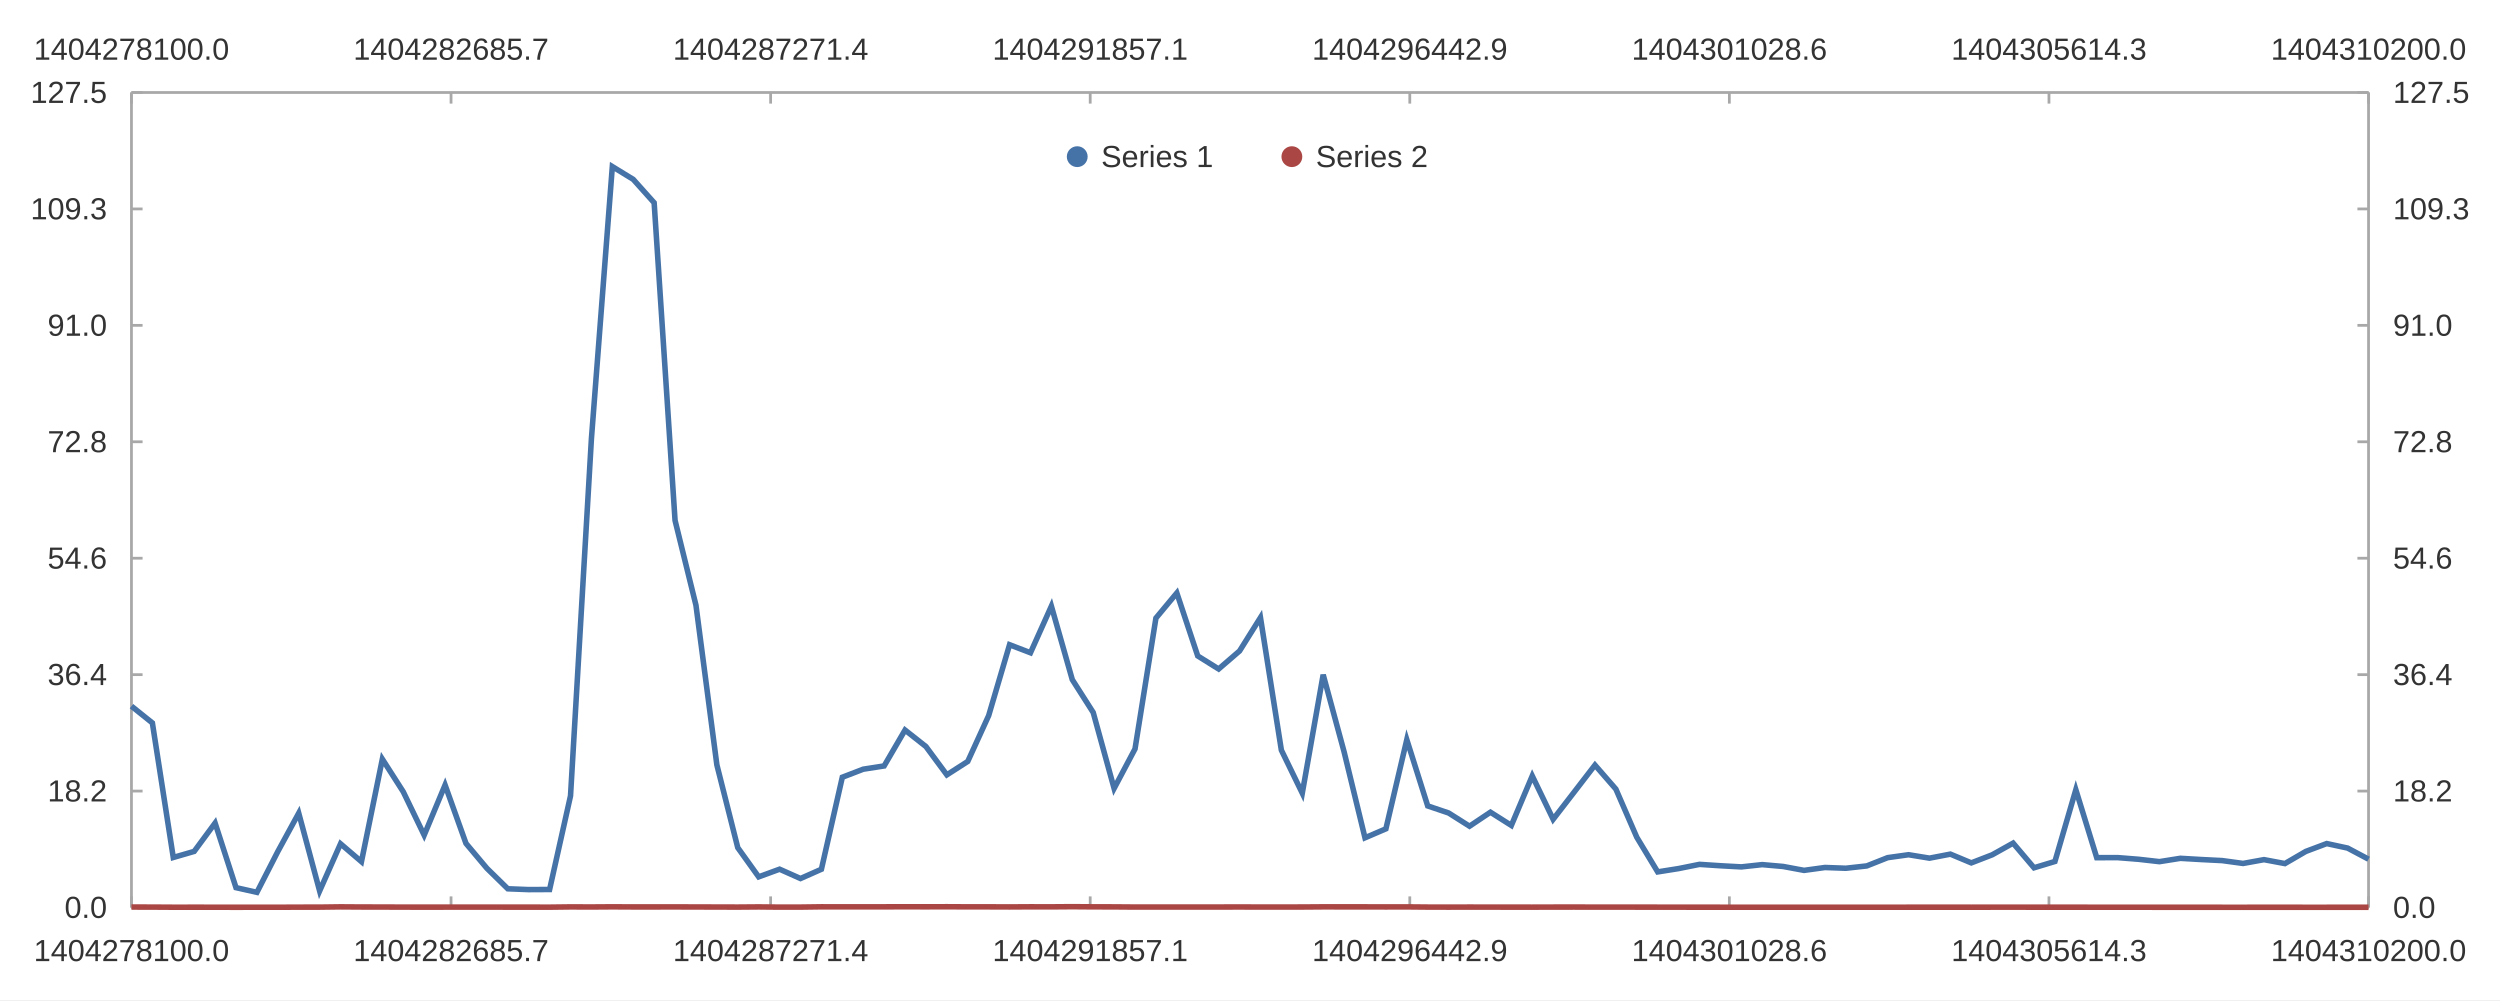
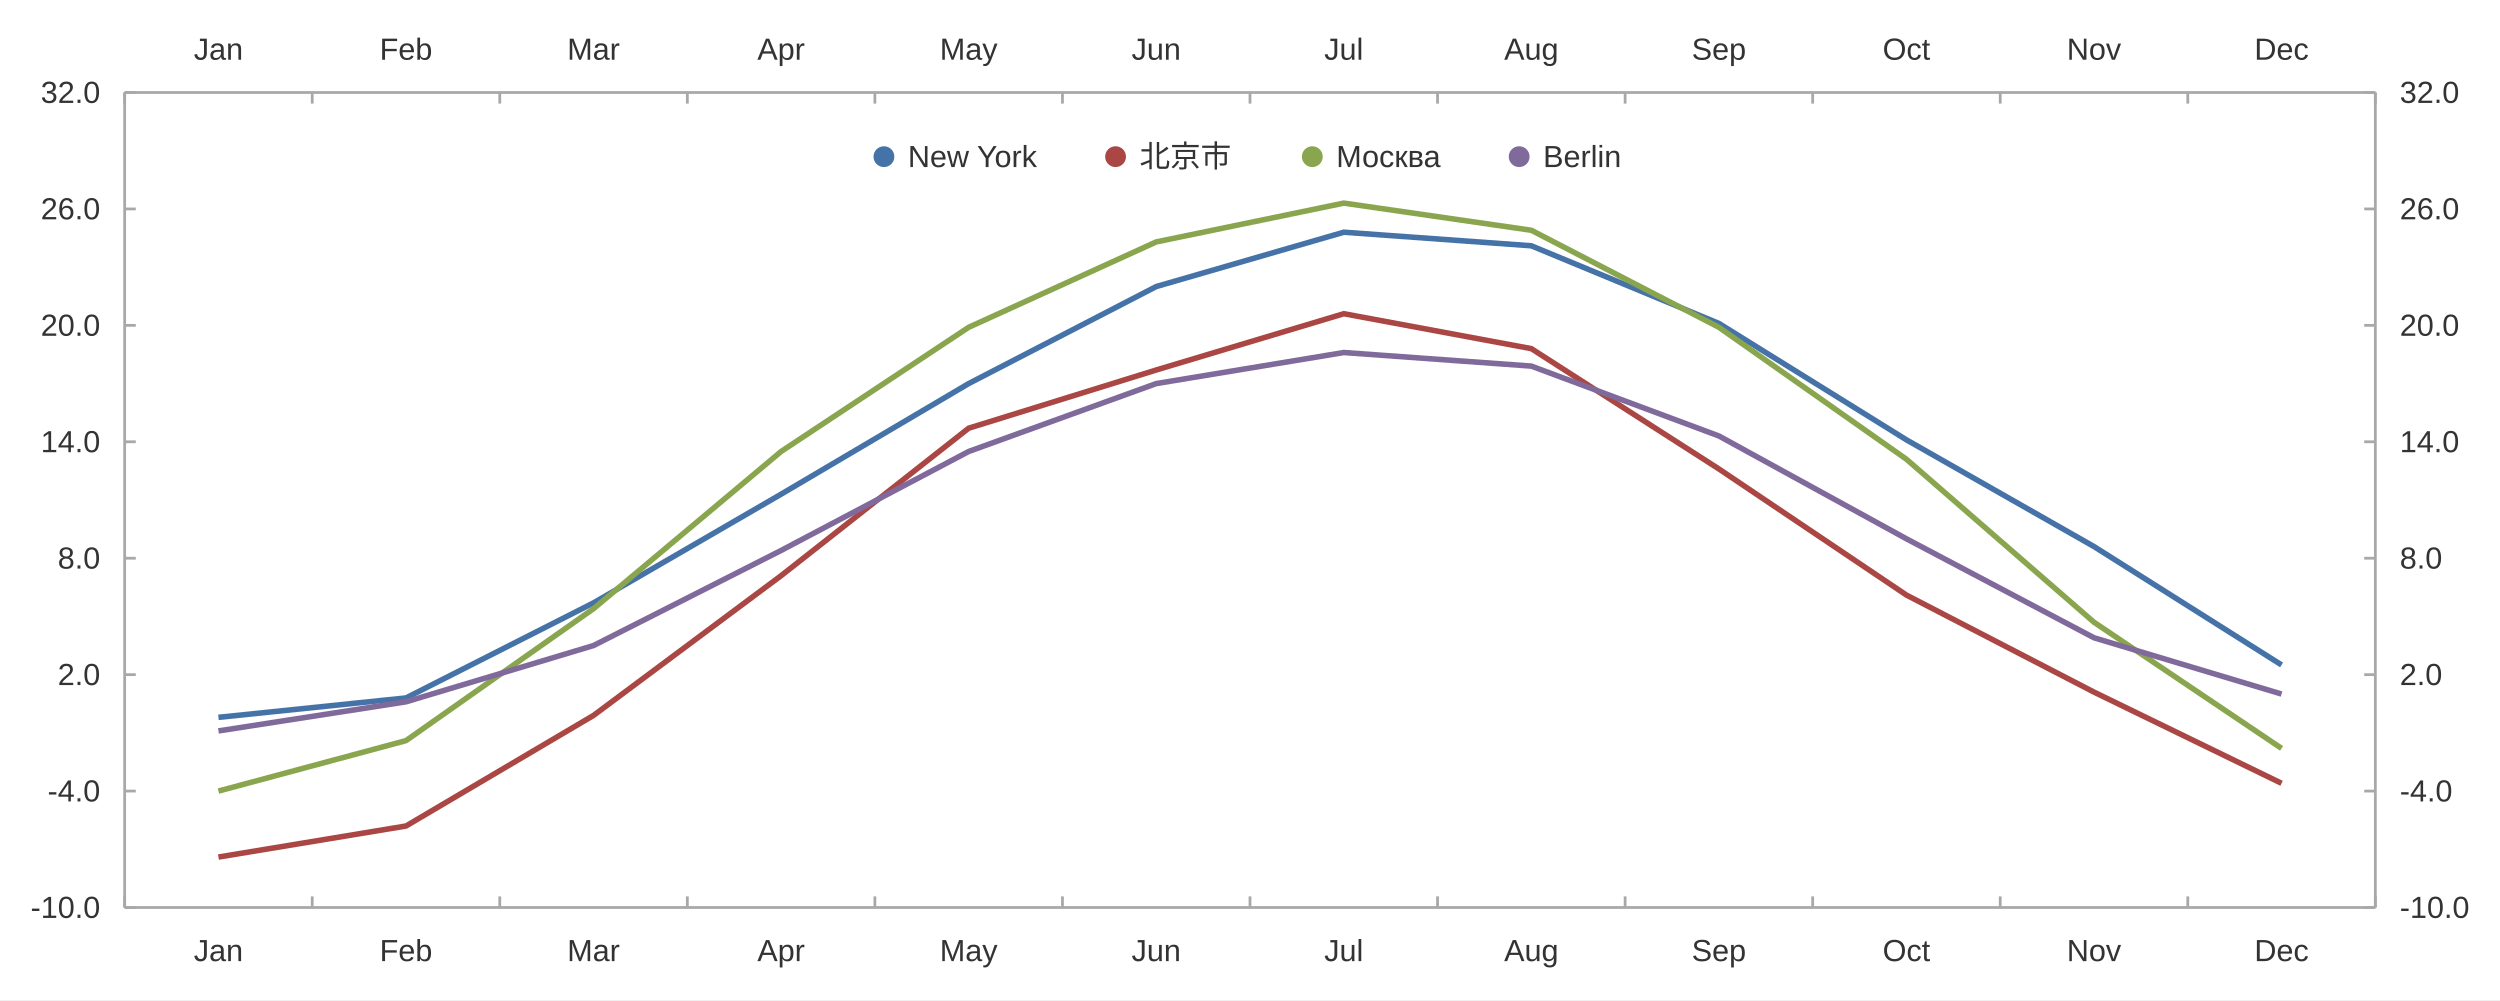
<svg xmlns="http://www.w3.org/2000/svg" width="1200" height="480" viewBox="0 0 1200.0 480.0">
  <rect width="1200" height="480" fill="#ffffff" />
-   <path stroke-width="1.333" stroke="#a8a8a8" fill="none" d="M63.103 44.4 L1136.897 44.4 " />
-   <path stroke-width="1.333" stroke="#a8a8a8" fill="none" d="M63.103 44.4 L63.103 49.733 " />
-   <path stroke-width="1.333" stroke="#a8a8a8" fill="none" d="M216.502 44.4 L216.502 49.733 " />
-   <path stroke-width="1.333" stroke="#a8a8a8" fill="none" d="M369.901 44.4 L369.901 49.733 " />
-   <path stroke-width="1.333" stroke="#a8a8a8" fill="none" d="M523.3 44.4 L523.3 49.733 " />
-   <path stroke-width="1.333" stroke="#a8a8a8" fill="none" d="M676.7 44.4 L676.7 49.733 " />
-   <path stroke-width="1.333" stroke="#a8a8a8" fill="none" d="M830.099 44.4 L830.099 49.733 " />
-   <path stroke-width="1.333" stroke="#a8a8a8" fill="none" d="M983.498 44.4 L983.498 49.733 " />
-   <path stroke-width="1.333" stroke="#a8a8a8" fill="none" d="M1136.897 44.4 L1136.897 49.733 " />
-   <text x="16.205" y="28.667" fill="#333333" font-size="14.667" font-family="Arial,Helvetica,'Helvetica Neue',sans-serif">1404278100.0</text>
-   <text x="169.604" y="28.667" fill="#333333" font-size="14.667" font-family="Arial,Helvetica,'Helvetica Neue',sans-serif">1404282685.7</text>
-   <text x="323.003" y="28.667" fill="#333333" font-size="14.667" font-family="Arial,Helvetica,'Helvetica Neue',sans-serif">1404287271.4</text>
-   <text x="476.402" y="28.667" fill="#333333" font-size="14.667" font-family="Arial,Helvetica,'Helvetica Neue',sans-serif">1404291857.1</text>
-   <text x="629.801" y="28.667" fill="#333333" font-size="14.667" font-family="Arial,Helvetica,'Helvetica Neue',sans-serif">1404296442.9</text>
-   <text x="783.2" y="28.667" fill="#333333" font-size="14.667" font-family="Arial,Helvetica,'Helvetica Neue',sans-serif">1404301028.6</text>
-   <text x="936.599" y="28.667" fill="#333333" font-size="14.667" font-family="Arial,Helvetica,'Helvetica Neue',sans-serif">1404305614.3</text>
-   <text x="1089.998" y="28.667" fill="#333333" font-size="14.667" font-family="Arial,Helvetica,'Helvetica Neue',sans-serif">1404310200.0</text>
-   <path stroke-width="1.333" stroke="#a8a8a8" fill="none" d="M1136.897 44.4 L1136.897 435.6 " />
-   <path stroke-width="1.333" stroke="#a8a8a8" fill="none" d="M1136.897 435.6 L1131.564 435.6 " />
-   <path stroke-width="1.333" stroke="#a8a8a8" fill="none" d="M1136.897 379.714 L1131.564 379.714 " />
-   <path stroke-width="1.333" stroke="#a8a8a8" fill="none" d="M1136.897 323.829 L1131.564 323.829 " />
-   <path stroke-width="1.333" stroke="#a8a8a8" fill="none" d="M1136.897 267.943 L1131.564 267.943 " />
-   <path stroke-width="1.333" stroke="#a8a8a8" fill="none" d="M1136.897 212.057 L1131.564 212.057 " />
-   <path stroke-width="1.333" stroke="#a8a8a8" fill="none" d="M1136.897 156.171 L1131.564 156.171 " />
-   <path stroke-width="1.333" stroke="#a8a8a8" fill="none" d="M1136.897 100.286 L1131.564 100.286 " />
-   <path stroke-width="1.333" stroke="#a8a8a8" fill="none" d="M1136.897 44.4 L1131.564 44.4 " />
-   <text x="1148.63" y="440.6" fill="#333333" font-size="14.667" font-family="Arial,Helvetica,'Helvetica Neue',sans-serif">0.0</text>
-   <text x="1148.63" y="384.714" fill="#333333" font-size="14.667" font-family="Arial,Helvetica,'Helvetica Neue',sans-serif">18.2</text>
-   <text x="1148.63" y="328.829" fill="#333333" font-size="14.667" font-family="Arial,Helvetica,'Helvetica Neue',sans-serif">36.4</text>
-   <text x="1148.63" y="272.943" fill="#333333" font-size="14.667" font-family="Arial,Helvetica,'Helvetica Neue',sans-serif">54.6</text>
-   <text x="1148.63" y="217.057" fill="#333333" font-size="14.667" font-family="Arial,Helvetica,'Helvetica Neue',sans-serif">72.8</text>
-   <text x="1148.63" y="161.171" fill="#333333" font-size="14.667" font-family="Arial,Helvetica,'Helvetica Neue',sans-serif">91.0</text>
-   <text x="1148.63" y="105.286" fill="#333333" font-size="14.667" font-family="Arial,Helvetica,'Helvetica Neue',sans-serif">109.3</text>
-   <text x="1148.63" y="49.4" fill="#333333" font-size="14.667" font-family="Arial,Helvetica,'Helvetica Neue',sans-serif">127.5</text>
-   <path stroke-width="1.333" stroke="#a8a8a8" fill="none" d="M63.103 435.6 L1136.897 435.6 " />
-   <path stroke-width="1.333" stroke="#a8a8a8" fill="none" d="M63.103 435.6 L63.103 430.267 " />
-   <path stroke-width="1.333" stroke="#a8a8a8" fill="none" d="M216.502 435.6 L216.502 430.267 " />
-   <path stroke-width="1.333" stroke="#a8a8a8" fill="none" d="M369.901 435.6 L369.901 430.267 " />
-   <path stroke-width="1.333" stroke="#a8a8a8" fill="none" d="M523.3 435.6 L523.3 430.267 " />
-   <path stroke-width="1.333" stroke="#a8a8a8" fill="none" d="M676.7 435.6 L676.7 430.267 " />
-   <path stroke-width="1.333" stroke="#a8a8a8" fill="none" d="M830.099 435.6 L830.099 430.267 " />
-   <path stroke-width="1.333" stroke="#a8a8a8" fill="none" d="M983.498 435.6 L983.498 430.267 " />
-   <path stroke-width="1.333" stroke="#a8a8a8" fill="none" d="M1136.897 435.6 L1136.897 430.267 " />
-   <text x="16.205" y="461.333" fill="#333333" font-size="14.667" font-family="Arial,Helvetica,'Helvetica Neue',sans-serif">1404278100.0</text>
-   <text x="169.604" y="461.333" fill="#333333" font-size="14.667" font-family="Arial,Helvetica,'Helvetica Neue',sans-serif">1404282685.7</text>
-   <text x="323.003" y="461.333" fill="#333333" font-size="14.667" font-family="Arial,Helvetica,'Helvetica Neue',sans-serif">1404287271.4</text>
-   <text x="476.402" y="461.333" fill="#333333" font-size="14.667" font-family="Arial,Helvetica,'Helvetica Neue',sans-serif">1404291857.1</text>
-   <text x="629.801" y="461.333" fill="#333333" font-size="14.667" font-family="Arial,Helvetica,'Helvetica Neue',sans-serif">1404296442.9</text>
-   <text x="783.2" y="461.333" fill="#333333" font-size="14.667" font-family="Arial,Helvetica,'Helvetica Neue',sans-serif">1404301028.6</text>
-   <text x="936.599" y="461.333" fill="#333333" font-size="14.667" font-family="Arial,Helvetica,'Helvetica Neue',sans-serif">1404305614.3</text>
-   <text x="1089.998" y="461.333" fill="#333333" font-size="14.667" font-family="Arial,Helvetica,'Helvetica Neue',sans-serif">1404310200.0</text>
-   <path stroke-width="1.333" stroke="#a8a8a8" fill="none" d="M63.103 44.4 L63.103 435.6 " />
-   <path stroke-width="1.333" stroke="#a8a8a8" fill="none" d="M63.103 435.6 L68.436 435.6 " />
-   <path stroke-width="1.333" stroke="#a8a8a8" fill="none" d="M63.103 379.714 L68.436 379.714 " />
-   <path stroke-width="1.333" stroke="#a8a8a8" fill="none" d="M63.103 323.829 L68.436 323.829 " />
-   <path stroke-width="1.333" stroke="#a8a8a8" fill="none" d="M63.103 267.943 L68.436 267.943 " />
-   <path stroke-width="1.333" stroke="#a8a8a8" fill="none" d="M63.103 212.057 L68.436 212.057 " />
-   <path stroke-width="1.333" stroke="#a8a8a8" fill="none" d="M63.103 156.171 L68.436 156.171 " />
-   <path stroke-width="1.333" stroke="#a8a8a8" fill="none" d="M63.103 100.286 L68.436 100.286 " />
-   <path stroke-width="1.333" stroke="#a8a8a8" fill="none" d="M63.103 44.4 L68.436 44.4 " />
-   <text x="30.979" y="440.6" fill="#333333" font-size="14.667" font-family="Arial,Helvetica,'Helvetica Neue',sans-serif">0.0</text>
-   <text x="22.823" y="384.714" fill="#333333" font-size="14.667" font-family="Arial,Helvetica,'Helvetica Neue',sans-serif">18.2</text>
-   <text x="22.823" y="328.829" fill="#333333" font-size="14.667" font-family="Arial,Helvetica,'Helvetica Neue',sans-serif">36.4</text>
-   <text x="22.823" y="272.943" fill="#333333" font-size="14.667" font-family="Arial,Helvetica,'Helvetica Neue',sans-serif">54.6</text>
-   <text x="22.823" y="217.057" fill="#333333" font-size="14.667" font-family="Arial,Helvetica,'Helvetica Neue',sans-serif">72.8</text>
-   <text x="22.823" y="161.171" fill="#333333" font-size="14.667" font-family="Arial,Helvetica,'Helvetica Neue',sans-serif">91.0</text>
-   <text x="14.667" y="105.286" fill="#333333" font-size="14.667" font-family="Arial,Helvetica,'Helvetica Neue',sans-serif">109.3</text>
-   <text x="14.667" y="49.4" fill="#333333" font-size="14.667" font-family="Arial,Helvetica,'Helvetica Neue',sans-serif">127.5</text>
-   <path stroke-width="2.667" stroke="#4572a7" fill="none" d="M63.103 338.954 L73.139 347.004 L83.174 411.59 L93.209 408.667 L103.245 395.059 L113.28 426.068 L123.316 428.325 L133.351 408.727 L143.387 390.313 L153.422 427.645 L163.458 405.009 L173.493 413.593 L183.529 364.373 L193.564 380.061 L203.6 400.871 L213.635 376.799 L223.67 404.841 L233.706 416.786 L243.741 426.615 L253.777 427.006 L263.812 426.957 L273.848 382.02 L283.883 210.56 L293.919 79.954 L303.954 86.107 L313.99 97.321 L324.025 249.797 L334.06 290.511 L344.096 367.147 L354.131 406.89 L364.167 420.891 L374.202 417.213 L384.238 421.688 L394.273 417.24 L404.309 373.08 L414.344 369.216 L424.38 367.65 L434.415 350.427 L444.45 358.344 L454.486 371.929 L464.521 365.491 L474.557 343.497 L484.592 309.47 L494.628 313.324 L504.663 290.949 L514.699 326.241 L524.734 341.985 L534.77 378.434 L544.805 359.48 L554.84 296.687 L564.876 284.629 L574.911 314.854 L584.947 321.117 L594.982 312.474 L605.018 296.442 L615.053 360.066 L625.089 380.723 L635.124 323.867 L645.16 360.861 L655.195 402.142 L665.23 397.831 L675.266 355.049 L685.301 386.84 L695.337 390.232 L705.372 396.577 L715.408 389.857 L725.443 396.208 L735.479 372.437 L745.514 393.26 L755.55 380.26 L765.585 367.231 L775.62 378.769 L785.656 401.885 L795.691 418.514 L805.727 416.915 L815.762 414.896 L825.798 415.56 L835.833 416.108 L845.869 415.019 L855.904 415.906 L865.94 417.779 L875.975 416.399 L886.01 416.76 L896.046 415.642 L906.081 411.672 L916.117 410.268 L926.152 411.913 L936.188 409.984 L946.223 414.184 L956.259 410.304 L966.294 404.7 L976.33 416.539 L986.365 413.505 L996.4 379.08 L1006.436 411.686 L1016.471 411.656 L1026.507 412.455 L1036.542 413.589 L1046.578 411.993 L1056.613 412.578 L1066.649 413.085 L1076.684 414.452 L1086.72 412.631 L1096.755 414.517 L1106.791 408.681 L1116.826 404.911 L1126.861 407.08 L1136.897 412.41 " />
-   <path stroke-width="2.667" stroke="#aa4643" fill="none" d="M63.103 435.381 L73.139 435.403 L83.174 435.465 L93.209 435.459 L103.245 435.464 L113.28 435.491 L123.316 435.466 L133.351 435.482 L143.387 435.431 L153.422 435.422 L163.458 435.289 L173.493 435.356 L183.529 435.374 L193.564 435.414 L203.6 435.427 L213.635 435.419 L223.67 435.41 L233.706 435.408 L243.741 435.422 L253.777 435.42 L263.812 435.436 L273.848 435.313 L283.883 435.347 L293.919 435.278 L303.954 435.328 L313.99 435.326 L324.025 435.315 L334.06 435.343 L344.096 435.373 L354.131 435.401 L364.167 435.318 L374.202 435.419 L384.238 435.405 L394.273 435.269 L404.309 435.279 L414.344 435.274 L424.38 435.271 L434.415 435.243 L444.45 435.264 L454.486 435.234 L464.521 435.287 L474.557 435.289 L484.592 435.324 L494.628 435.266 L504.663 435.283 L514.699 435.209 L524.734 435.281 L534.77 435.303 L544.805 435.384 L554.84 435.372 L564.876 435.372 L574.911 435.369 L584.947 435.372 L594.982 435.347 L605.018 435.381 L615.053 435.377 L625.089 435.362 L635.124 435.286 L645.16 435.294 L655.195 435.299 L665.23 435.325 L675.266 435.303 L685.301 435.397 L695.337 435.422 L705.372 435.394 L715.408 435.413 L725.443 435.425 L735.479 435.43 L745.514 435.397 L755.55 435.387 L765.585 435.406 L775.62 435.406 L785.656 435.42 L795.691 435.43 L805.727 435.449 L815.762 435.455 L825.798 435.461 L835.833 435.473 L845.869 435.473 L855.904 435.48 L865.94 435.464 L875.975 435.476 L886.01 435.469 L896.046 435.476 L906.081 435.476 L916.117 435.46 L926.152 435.46 L936.188 435.451 L946.223 435.461 L956.259 435.45 L966.294 435.447 L976.33 435.453 L986.365 435.459 L996.4 435.454 L1006.436 435.467 L1016.471 435.475 L1026.507 435.478 L1036.542 435.485 L1046.578 435.491 L1056.613 435.489 L1066.649 435.494 L1076.684 435.495 L1086.72 435.486 L1096.755 435.483 L1106.791 435.495 L1116.826 435.493 L1126.861 435.487 L1136.897 435.494 " />
-   <path fill="#4572a7" d="M522.072 75.2 M512.072 75.2 a5.0 5.0 0 1 0 10.0 0 a5.0 5.0 0 1 0 -10.0 0 " />
-   <text x="528.572" y="80.2" fill="#333333" font-size="14.667" font-family="Arial,Helvetica,'Helvetica Neue',sans-serif">Series 1</text>
-   <path fill="#aa4643" d="M625.1 75.2 M615.1 75.2 a5.0 5.0 0 1 0 10.0 0 a5.0 5.0 0 1 0 -10.0 0 " />
-   <text x="631.6" y="80.2" fill="#333333" font-size="14.667" font-family="Arial,Helvetica,'Helvetica Neue',sans-serif">Series 2</text>
+   <path stroke-width="1.333" stroke="#a8a8a8" fill="none" d="M59.837 44.4 L1140.162 44.4 " />
+   <path stroke-width="1.333" stroke="#a8a8a8" fill="none" d="M59.837 44.4 L59.837 49.733 " />
+   <path stroke-width="1.333" stroke="#a8a8a8" fill="none" d="M149.865 44.4 L149.865 49.733 " />
+   <path stroke-width="1.333" stroke="#a8a8a8" fill="none" d="M239.892 44.4 L239.892 49.733 " />
+   <path stroke-width="1.333" stroke="#a8a8a8" fill="none" d="M329.919 44.4 L329.919 49.733 " />
+   <path stroke-width="1.333" stroke="#a8a8a8" fill="none" d="M419.946 44.4 L419.946 49.733 " />
+   <path stroke-width="1.333" stroke="#a8a8a8" fill="none" d="M509.973 44.4 L509.973 49.733 " />
+   <path stroke-width="1.333" stroke="#a8a8a8" fill="none" d="M600.0 44.4 L600.0 49.733 " />
+   <path stroke-width="1.333" stroke="#a8a8a8" fill="none" d="M690.027 44.4 L690.027 49.733 " />
+   <path stroke-width="1.333" stroke="#a8a8a8" fill="none" d="M780.054 44.4 L780.054 49.733 " />
+   <path stroke-width="1.333" stroke="#a8a8a8" fill="none" d="M870.081 44.4 L870.081 49.733 " />
+   <path stroke-width="1.333" stroke="#a8a8a8" fill="none" d="M960.108 44.4 L960.108 49.733 " />
+   <path stroke-width="1.333" stroke="#a8a8a8" fill="none" d="M1050.135 44.4 L1050.135 49.733 " />
+   <path stroke-width="1.333" stroke="#a8a8a8" fill="none" d="M1140.162 44.4 L1140.162 49.733 " />
+   <text x="93.023" y="28.667" fill="#333333" font-size="14.667" font-family="Arial,Helvetica,'Helvetica Neue',sans-serif">Jan</text>
+   <text x="182.238" y="28.667" fill="#333333" font-size="14.667" font-family="Arial,Helvetica,'Helvetica Neue',sans-serif">Feb</text>
+   <text x="272.272" y="28.667" fill="#333333" font-size="14.667" font-family="Arial,Helvetica,'Helvetica Neue',sans-serif">Mar</text>
+   <text x="363.518" y="28.667" fill="#333333" font-size="14.667" font-family="Arial,Helvetica,'Helvetica Neue',sans-serif">Apr</text>
+   <text x="451.1" y="28.667" fill="#333333" font-size="14.667" font-family="Arial,Helvetica,'Helvetica Neue',sans-serif">May</text>
+   <text x="543.158" y="28.667" fill="#333333" font-size="14.667" font-family="Arial,Helvetica,'Helvetica Neue',sans-serif">Jun</text>
+   <text x="635.631" y="28.667" fill="#333333" font-size="14.667" font-family="Arial,Helvetica,'Helvetica Neue',sans-serif">Jul</text>
+   <text x="721.994" y="28.667" fill="#333333" font-size="14.667" font-family="Arial,Helvetica,'Helvetica Neue',sans-serif">Aug</text>
+   <text x="812.021" y="28.667" fill="#333333" font-size="14.667" font-family="Arial,Helvetica,'Helvetica Neue',sans-serif">Sep</text>
+   <text x="903.681" y="28.667" fill="#333333" font-size="14.667" font-family="Arial,Helvetica,'Helvetica Neue',sans-serif">Oct</text>
+   <text x="992.075" y="28.667" fill="#333333" font-size="14.667" font-family="Arial,Helvetica,'Helvetica Neue',sans-serif">Nov</text>
+   <text x="1082.102" y="28.667" fill="#333333" font-size="14.667" font-family="Arial,Helvetica,'Helvetica Neue',sans-serif">Dec</text>
+   <path stroke-width="1.333" stroke="#a8a8a8" fill="none" d="M1140.162 44.4 L1140.162 435.6 " />
+   <path stroke-width="1.333" stroke="#a8a8a8" fill="none" d="M1140.162 435.6 L1134.829 435.6 " />
+   <path stroke-width="1.333" stroke="#a8a8a8" fill="none" d="M1140.162 379.714 L1134.829 379.714 " />
+   <path stroke-width="1.333" stroke="#a8a8a8" fill="none" d="M1140.162 323.829 L1134.829 323.829 " />
+   <path stroke-width="1.333" stroke="#a8a8a8" fill="none" d="M1140.162 267.943 L1134.829 267.943 " />
+   <path stroke-width="1.333" stroke="#a8a8a8" fill="none" d="M1140.162 212.057 L1134.829 212.057 " />
+   <path stroke-width="1.333" stroke="#a8a8a8" fill="none" d="M1140.162 156.171 L1134.829 156.171 " />
+   <path stroke-width="1.333" stroke="#a8a8a8" fill="none" d="M1140.162 100.286 L1134.829 100.286 " />
+   <path stroke-width="1.333" stroke="#a8a8a8" fill="none" d="M1140.162 44.4 L1134.829 44.4 " />
+   <text x="1151.896" y="440.6" fill="#333333" font-size="14.667" font-family="Arial,Helvetica,'Helvetica Neue',sans-serif">-10.0</text>
+   <text x="1151.896" y="384.714" fill="#333333" font-size="14.667" font-family="Arial,Helvetica,'Helvetica Neue',sans-serif">-4.0</text>
+   <text x="1151.896" y="328.829" fill="#333333" font-size="14.667" font-family="Arial,Helvetica,'Helvetica Neue',sans-serif">2.0</text>
+   <text x="1151.896" y="272.943" fill="#333333" font-size="14.667" font-family="Arial,Helvetica,'Helvetica Neue',sans-serif">8.0</text>
+   <text x="1151.896" y="217.057" fill="#333333" font-size="14.667" font-family="Arial,Helvetica,'Helvetica Neue',sans-serif">14.0</text>
+   <text x="1151.896" y="161.171" fill="#333333" font-size="14.667" font-family="Arial,Helvetica,'Helvetica Neue',sans-serif">20.0</text>
+   <text x="1151.896" y="105.286" fill="#333333" font-size="14.667" font-family="Arial,Helvetica,'Helvetica Neue',sans-serif">26.0</text>
+   <text x="1151.896" y="49.4" fill="#333333" font-size="14.667" font-family="Arial,Helvetica,'Helvetica Neue',sans-serif">32.0</text>
+   <path stroke-width="1.333" stroke="#a8a8a8" fill="none" d="M59.837 435.6 L1140.162 435.6 " />
+   <path stroke-width="1.333" stroke="#a8a8a8" fill="none" d="M59.837 435.6 L59.837 430.267 " />
+   <path stroke-width="1.333" stroke="#a8a8a8" fill="none" d="M149.865 435.6 L149.865 430.267 " />
+   <path stroke-width="1.333" stroke="#a8a8a8" fill="none" d="M239.892 435.6 L239.892 430.267 " />
+   <path stroke-width="1.333" stroke="#a8a8a8" fill="none" d="M329.919 435.6 L329.919 430.267 " />
+   <path stroke-width="1.333" stroke="#a8a8a8" fill="none" d="M419.946 435.6 L419.946 430.267 " />
+   <path stroke-width="1.333" stroke="#a8a8a8" fill="none" d="M509.973 435.6 L509.973 430.267 " />
+   <path stroke-width="1.333" stroke="#a8a8a8" fill="none" d="M600.0 435.6 L600.0 430.267 " />
+   <path stroke-width="1.333" stroke="#a8a8a8" fill="none" d="M690.027 435.6 L690.027 430.267 " />
+   <path stroke-width="1.333" stroke="#a8a8a8" fill="none" d="M780.054 435.6 L780.054 430.267 " />
+   <path stroke-width="1.333" stroke="#a8a8a8" fill="none" d="M870.081 435.6 L870.081 430.267 " />
+   <path stroke-width="1.333" stroke="#a8a8a8" fill="none" d="M960.108 435.6 L960.108 430.267 " />
+   <path stroke-width="1.333" stroke="#a8a8a8" fill="none" d="M1050.135 435.6 L1050.135 430.267 " />
+   <path stroke-width="1.333" stroke="#a8a8a8" fill="none" d="M1140.162 435.6 L1140.162 430.267 " />
+   <text x="93.023" y="461.333" fill="#333333" font-size="14.667" font-family="Arial,Helvetica,'Helvetica Neue',sans-serif">Jan</text>
+   <text x="182.238" y="461.333" fill="#333333" font-size="14.667" font-family="Arial,Helvetica,'Helvetica Neue',sans-serif">Feb</text>
+   <text x="272.272" y="461.333" fill="#333333" font-size="14.667" font-family="Arial,Helvetica,'Helvetica Neue',sans-serif">Mar</text>
+   <text x="363.518" y="461.333" fill="#333333" font-size="14.667" font-family="Arial,Helvetica,'Helvetica Neue',sans-serif">Apr</text>
+   <text x="451.1" y="461.333" fill="#333333" font-size="14.667" font-family="Arial,Helvetica,'Helvetica Neue',sans-serif">May</text>
+   <text x="543.158" y="461.333" fill="#333333" font-size="14.667" font-family="Arial,Helvetica,'Helvetica Neue',sans-serif">Jun</text>
+   <text x="635.631" y="461.333" fill="#333333" font-size="14.667" font-family="Arial,Helvetica,'Helvetica Neue',sans-serif">Jul</text>
+   <text x="721.994" y="461.333" fill="#333333" font-size="14.667" font-family="Arial,Helvetica,'Helvetica Neue',sans-serif">Aug</text>
+   <text x="812.021" y="461.333" fill="#333333" font-size="14.667" font-family="Arial,Helvetica,'Helvetica Neue',sans-serif">Sep</text>
+   <text x="903.681" y="461.333" fill="#333333" font-size="14.667" font-family="Arial,Helvetica,'Helvetica Neue',sans-serif">Oct</text>
+   <text x="992.075" y="461.333" fill="#333333" font-size="14.667" font-family="Arial,Helvetica,'Helvetica Neue',sans-serif">Nov</text>
+   <text x="1082.102" y="461.333" fill="#333333" font-size="14.667" font-family="Arial,Helvetica,'Helvetica Neue',sans-serif">Dec</text>
+   <path stroke-width="1.333" stroke="#a8a8a8" fill="none" d="M59.837 44.4 L59.837 435.6 " />
+   <path stroke-width="1.333" stroke="#a8a8a8" fill="none" d="M59.837 435.6 L65.171 435.6 " />
+   <path stroke-width="1.333" stroke="#a8a8a8" fill="none" d="M59.837 379.714 L65.171 379.714 " />
+   <path stroke-width="1.333" stroke="#a8a8a8" fill="none" d="M59.837 323.829 L65.171 323.829 " />
+   <path stroke-width="1.333" stroke="#a8a8a8" fill="none" d="M59.837 267.943 L65.171 267.943 " />
+   <path stroke-width="1.333" stroke="#a8a8a8" fill="none" d="M59.837 212.057 L65.171 212.057 " />
+   <path stroke-width="1.333" stroke="#a8a8a8" fill="none" d="M59.837 156.171 L65.171 156.171 " />
+   <path stroke-width="1.333" stroke="#a8a8a8" fill="none" d="M59.837 100.286 L65.171 100.286 " />
+   <path stroke-width="1.333" stroke="#a8a8a8" fill="none" d="M59.837 44.4 L65.171 44.4 " />
+   <text x="14.667" y="440.6" fill="#333333" font-size="14.667" font-family="Arial,Helvetica,'Helvetica Neue',sans-serif">-10.0</text>
+   <text x="22.823" y="384.714" fill="#333333" font-size="14.667" font-family="Arial,Helvetica,'Helvetica Neue',sans-serif">-4.0</text>
+   <text x="27.714" y="328.829" fill="#333333" font-size="14.667" font-family="Arial,Helvetica,'Helvetica Neue',sans-serif">2.0</text>
+   <text x="27.714" y="272.943" fill="#333333" font-size="14.667" font-family="Arial,Helvetica,'Helvetica Neue',sans-serif">8.0</text>
+   <text x="19.557" y="217.057" fill="#333333" font-size="14.667" font-family="Arial,Helvetica,'Helvetica Neue',sans-serif">14.0</text>
+   <text x="19.557" y="161.171" fill="#333333" font-size="14.667" font-family="Arial,Helvetica,'Helvetica Neue',sans-serif">20.0</text>
+   <text x="19.557" y="105.286" fill="#333333" font-size="14.667" font-family="Arial,Helvetica,'Helvetica Neue',sans-serif">26.0</text>
+   <text x="19.557" y="49.4" fill="#333333" font-size="14.667" font-family="Arial,Helvetica,'Helvetica Neue',sans-serif">32.0</text>
+   <path stroke-width="2.667" stroke="#4572a7" fill="none" d="M104.851 344.32 L194.878 335.006 L284.905 289.366 L374.932 237.206 L464.959 184.114 L554.986 137.543 L645.014 111.463 L735.041 117.983 L825.068 155.24 L915.095 211.126 L1005.122 262.354 L1095.149 319.171 " />
+   <path stroke-width="2.667" stroke="#aa4643" fill="none" d="M104.851 411.383 L194.878 396.48 L284.905 343.389 L374.932 276.326 L464.959 205.537 L554.986 177.594 L645.014 150.583 L735.041 167.349 L825.068 225.097 L915.095 285.64 L1005.122 332.211 L1095.149 375.989 " />
+   <path stroke-width="2.667" stroke="#89a54e" fill="none" d="M104.851 379.714 L194.878 355.497 L284.905 292.16 L374.932 216.714 L464.959 157.103 L554.986 116.12 L645.014 97.491 L735.041 110.531 L825.068 157.103 L915.095 220.44 L1005.122 298.68 L1095.149 359.223 " />
+   <path stroke-width="2.667" stroke="#80699b" fill="none" d="M104.851 350.84 L194.878 336.869 L284.905 309.857 L374.932 264.217 L464.959 216.714 L554.986 184.114 L645.014 169.211 L735.041 175.731 L825.068 209.263 L915.095 258.629 L1005.122 306.131 L1095.149 333.143 " />
+   <path fill="#4572a7" d="M429.286 75.2 M419.286 75.2 a5.0 5.0 0 1 0 10.0 0 a5.0 5.0 0 1 0 -10.0 0 " />
+   <text x="435.786" y="80.2" fill="#333333" font-size="14.667" font-family="Arial,Helvetica,'Helvetica Neue',sans-serif">New York</text>
+   <path fill="#aa4643" d="M540.47 75.2 M530.47 75.2 a5.0 5.0 0 1 0 10.0 0 a5.0 5.0 0 1 0 -10.0 0 " />
+   <text x="546.97" y="80.2" fill="#333333" font-size="14.667" font-family="Arial,Helvetica,'Helvetica Neue',sans-serif">北京市   </text>
+   <path fill="#89a54e" d="M634.905 75.2 M624.905 75.2 a5.0 5.0 0 1 0 10.0 0 a5.0 5.0 0 1 0 -10.0 0 " />
+   <text x="641.405" y="80.2" fill="#333333" font-size="14.667" font-family="Arial,Helvetica,'Helvetica Neue',sans-serif">Москва</text>
+   <path fill="#80699b" d="M734.198 75.2 M724.198 75.2 a5.0 5.0 0 1 0 10.0 0 a5.0 5.0 0 1 0 -10.0 0 " />
+   <text x="740.698" y="80.2" fill="#333333" font-size="14.667" font-family="Arial,Helvetica,'Helvetica Neue',sans-serif">Berlin</text>
</svg>
